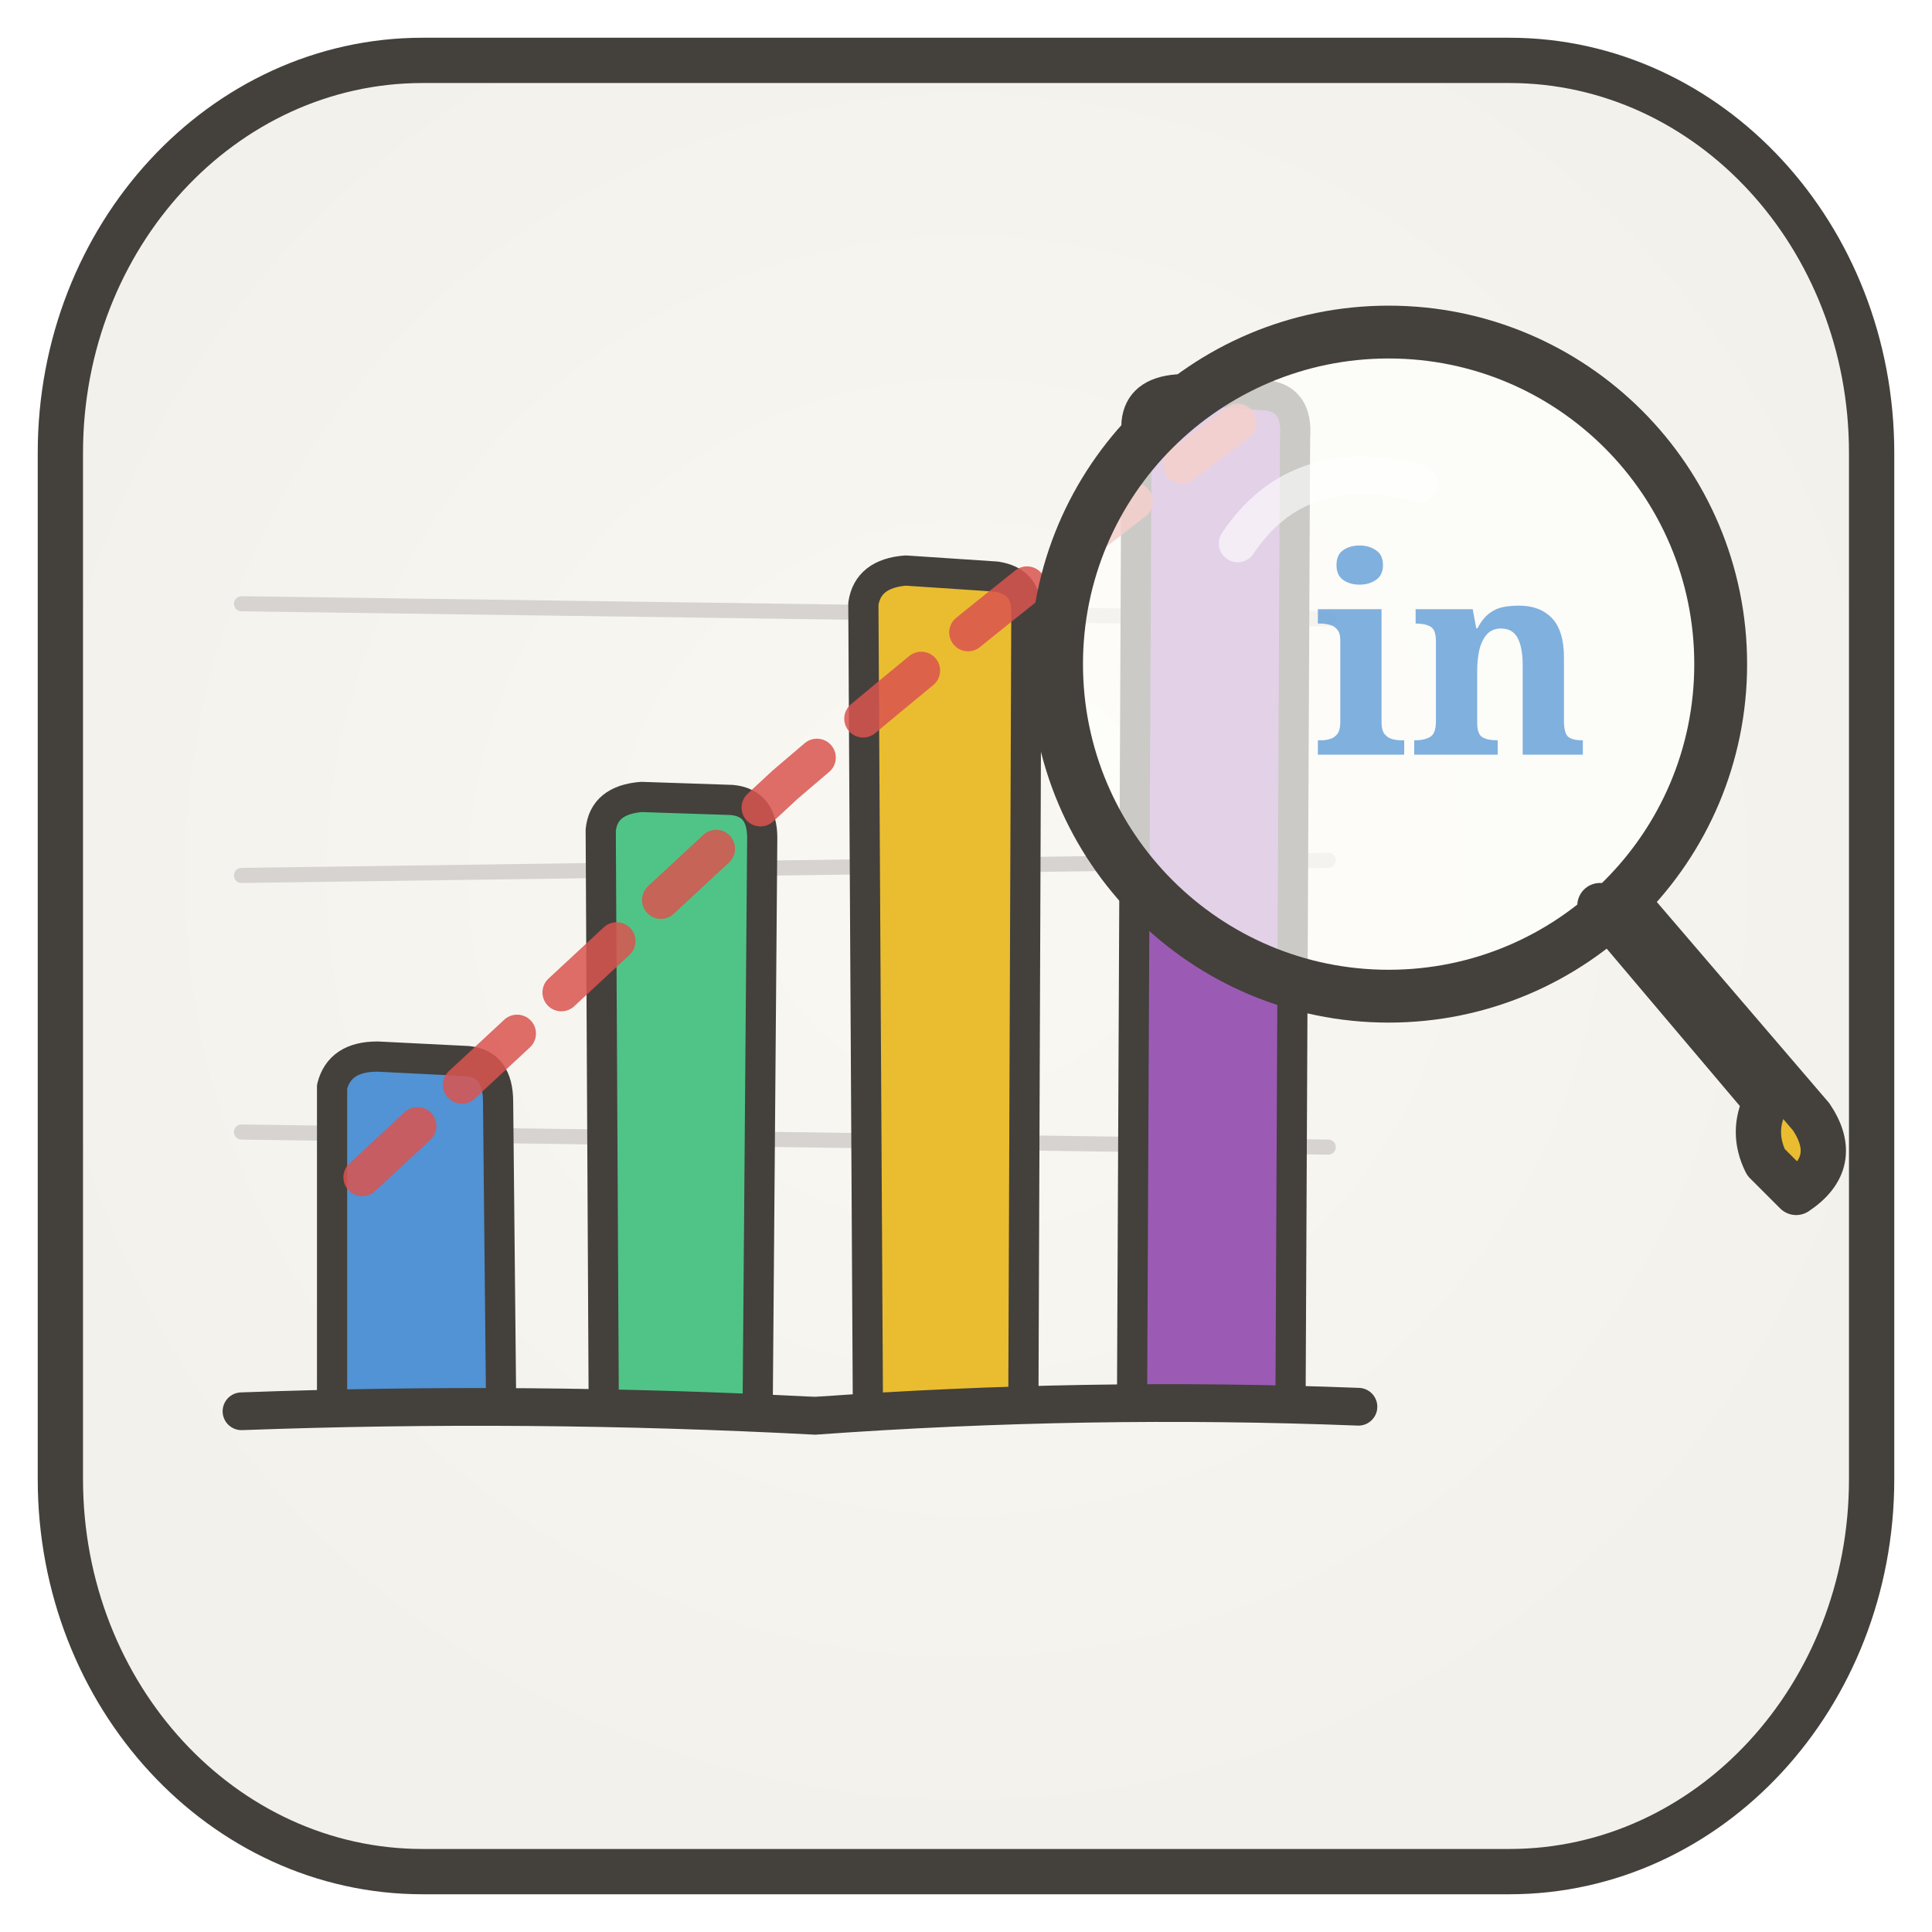
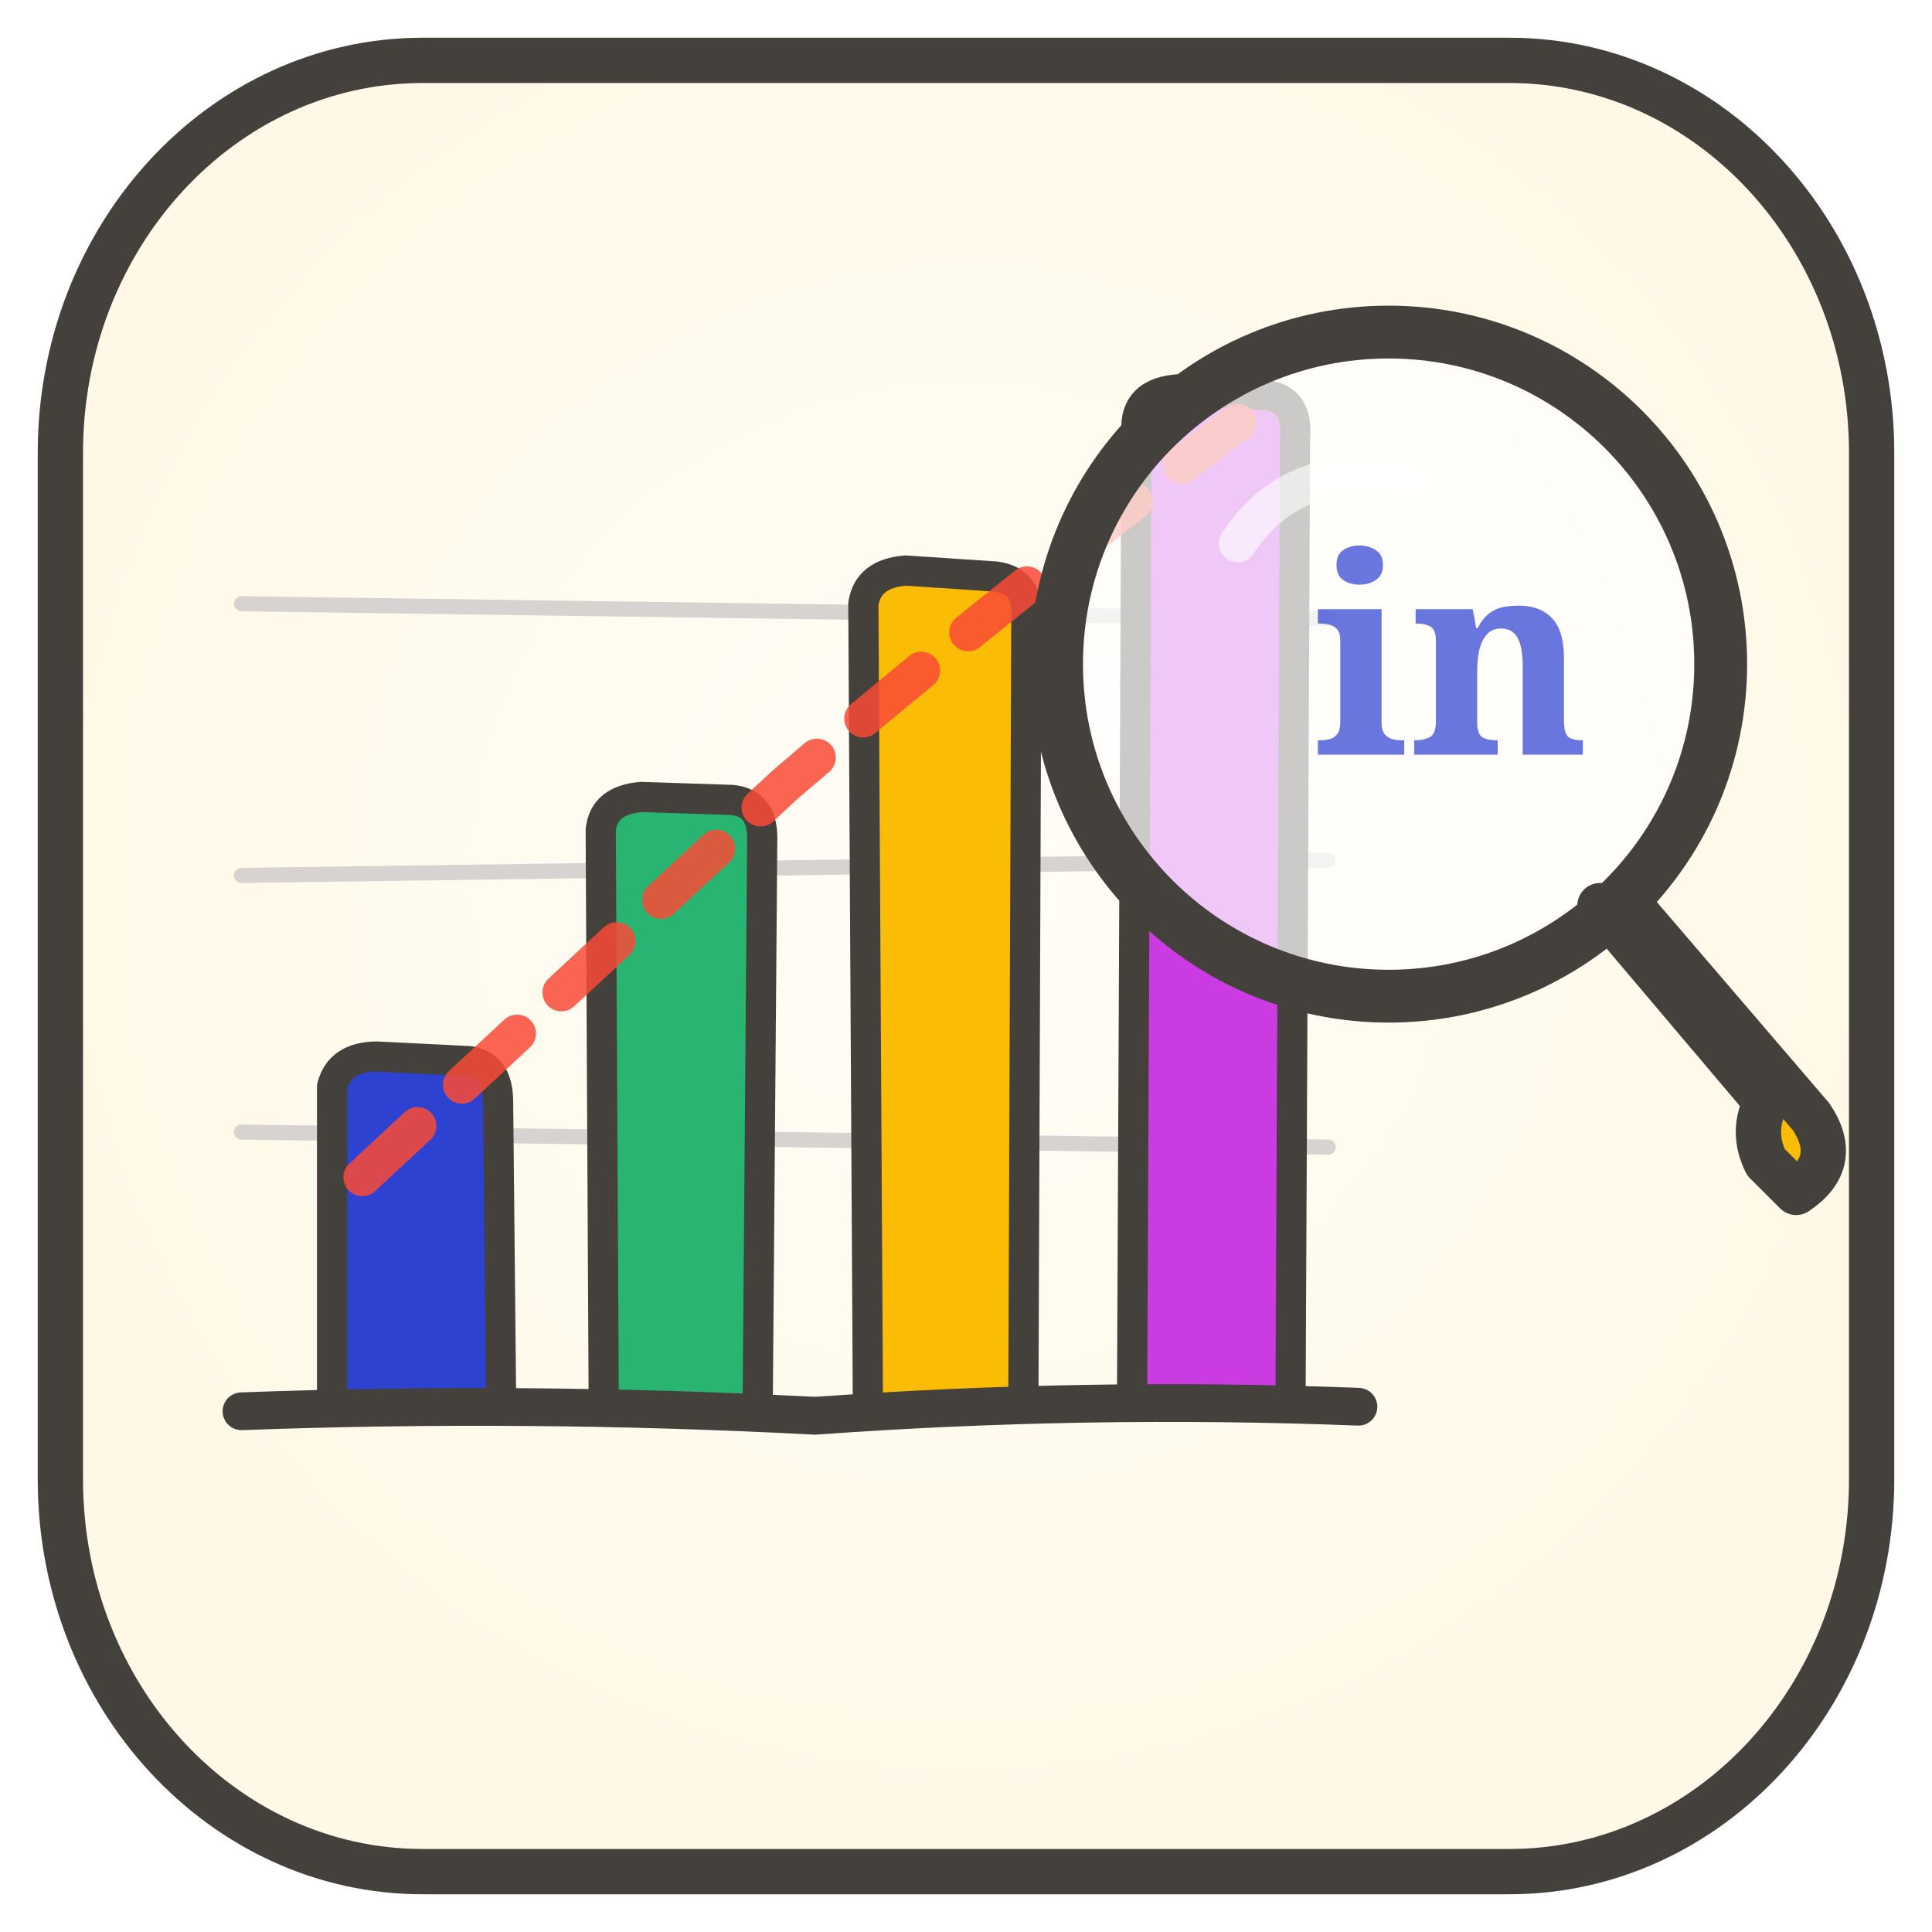
<svg xmlns="http://www.w3.org/2000/svg" viewBox="0 0 128 128">
  <defs>
    <radialGradient id="bg" cx="50%" cy="45%" r="55%">
-       <stop offset="0%" stop-color="rgba(250, 248, 243, 1)" />
-       <stop offset="100%" stop-color="rgba(243, 241, 236, 1)" />
+       <stop offset="0%" stop-color="rgba(255, 253, 247, 1)" />
+       <stop offset="100%" stop-color="rgba(255, 248, 230, 1)" />
    </radialGradient>
  </defs>
  <rect x="4" y="4" width="120" height="120" rx="24" ry="26" fill="url(#bg)" stroke="rgba(68, 64, 60, 1)" stroke-width="3" />
  <line x1="16" y1="40" x2="88" y2="41" stroke="rgba(214, 211, 209, 1)" stroke-width="1" stroke-linecap="round" />
  <line x1="16" y1="58" x2="88" y2="57" stroke="rgba(214, 211, 209, 1)" stroke-width="1" stroke-linecap="round" />
  <line x1="16" y1="75" x2="88" y2="76" stroke="rgba(214, 211, 209, 1)" stroke-width="1" stroke-linecap="round" />
  <line x1="16" y1="93" x2="88" y2="93" stroke="rgba(214, 211, 209, 1)" stroke-width="1" stroke-linecap="round" />
-   <path d="M22 93 L22 72 Q22.5 70 25 70 L31 70.3 Q33 70.5 33 73 L33.2 93" fill="rgba(81, 147, 212, 1)" stroke="rgba(68, 64, 60, 1)" stroke-width="2" stroke-linejoin="round" />
-   <path d="M40 93.2 L39.8 55 Q40 53 42.5 52.8 L48.5 53 Q50.5 53.2 50.5 55.5 L50.2 93" fill="rgba(80, 196, 135, 1)" stroke="rgba(68, 64, 60, 1)" stroke-width="2" stroke-linejoin="round" />
-   <path d="M57.5 93 L57.2 40 Q57.5 38 60 37.8 L66 38.2 Q68 38.5 68 40.5 L67.8 93.2" fill="rgba(234, 189, 48, 1)" stroke="rgba(68, 64, 60, 1)" stroke-width="2" stroke-linejoin="round" />
-   <path d="M75 93.2 L75.3 28 Q75.5 26 78 25.8 L84 26.2 Q86 26.5 85.8 29 L85.5 93" fill="rgba(155, 91, 181, 1)" stroke="rgba(68, 64, 60, 1)" stroke-width="2" stroke-linejoin="round" />
+   <path d="M22 93 L22 72 Q22.5 70 25 70 L31 70.3 Q33 70.5 33 73 L33.2 93" fill="rgba(46, 66, 209, 1)" stroke="rgba(68, 64, 60, 1)" stroke-width="2" stroke-linejoin="round" />
+   <path d="M40 93.2 L39.8 55 Q40 53 42.5 52.8 L48.5 53 Q50.5 53.2 50.5 55.5 L50.2 93" fill="rgba(41, 181, 113, 1)" stroke="rgba(68, 64, 60, 1)" stroke-width="2" stroke-linejoin="round" />
+   <path d="M57.5 93 L57.2 40 Q57.5 38 60 37.8 L66 38.2 Q68 38.5 68 40.5 L67.8 93.2" fill="rgba(251, 188, 5, 1)" stroke="rgba(68, 64, 60, 1)" stroke-width="2" stroke-linejoin="round" />
+   <path d="M75 93.2 L75.3 28 Q75.5 26 78 25.8 L84 26.2 Q86 26.5 85.8 29 L85.5 93" fill="rgba(202, 59, 226, 1)" stroke="rgba(68, 64, 60, 1)" stroke-width="2" stroke-linejoin="round" />
  <path d="M16 93.5 Q35 92.8 54 93.8 Q72 92.5 90 93.2" fill="none" stroke="rgba(68, 64, 60, 1)" stroke-width="2.5" stroke-linecap="round" />
-   <path d="M24 78 Q38 65 52 52 Q66 40 82 28" fill="none" stroke="rgba(217, 83, 79, 1)" stroke-width="2.5" stroke-linecap="round" stroke-dasharray="5 4" opacity="0.85" />
-   <circle cx="92" cy="44" r="22" fill="rgba(255, 255, 252, 0.72)" stroke="rgba(68, 64, 60, 1)" stroke-width="3.5" />
+   <path d="M24 78 Q38 65 52 52 Q66 40 82 28" fill="none" stroke="rgba(249, 74, 54, 1)" stroke-width="2.5" stroke-linecap="round" stroke-dasharray="5 4" opacity="0.85" />
+   <circle cx="92" cy="44" r="22" fill="rgba(255, 255, 255, 0.72)" stroke="rgba(68, 64, 60, 1)" stroke-width="3.5" />
  <path d="M82 36 Q86 30 94 32" fill="none" stroke="rgba(255, 255, 255, 1)" stroke-width="2.5" stroke-linecap="round" opacity="0.6" />
-   <path d="M108 60 L120 74 Q122 77 119 79 L117 77 Q116 75 117 73 L106 60" fill="rgba(234, 189, 48, 1)" stroke="rgba(68, 64, 60, 1)" stroke-width="3" stroke-linejoin="round" stroke-linecap="round" />
-   <text x="87" y="50" font-family="serif" font-weight="bold" font-size="18" fill="rgba(81, 147, 212, 0.72)">in</text>
+   <path d="M108 60 L120 74 Q122 77 119 79 L117 77 Q116 75 117 73 L106 60" fill="rgba(251, 188, 5, 1)" stroke="rgba(68, 64, 60, 1)" stroke-width="3" stroke-linejoin="round" stroke-linecap="round" />
+   <text x="87" y="50" font-family="serif" font-weight="bold" font-size="18" fill="rgba(46, 66, 209, 0.72)">in</text>
</svg>
